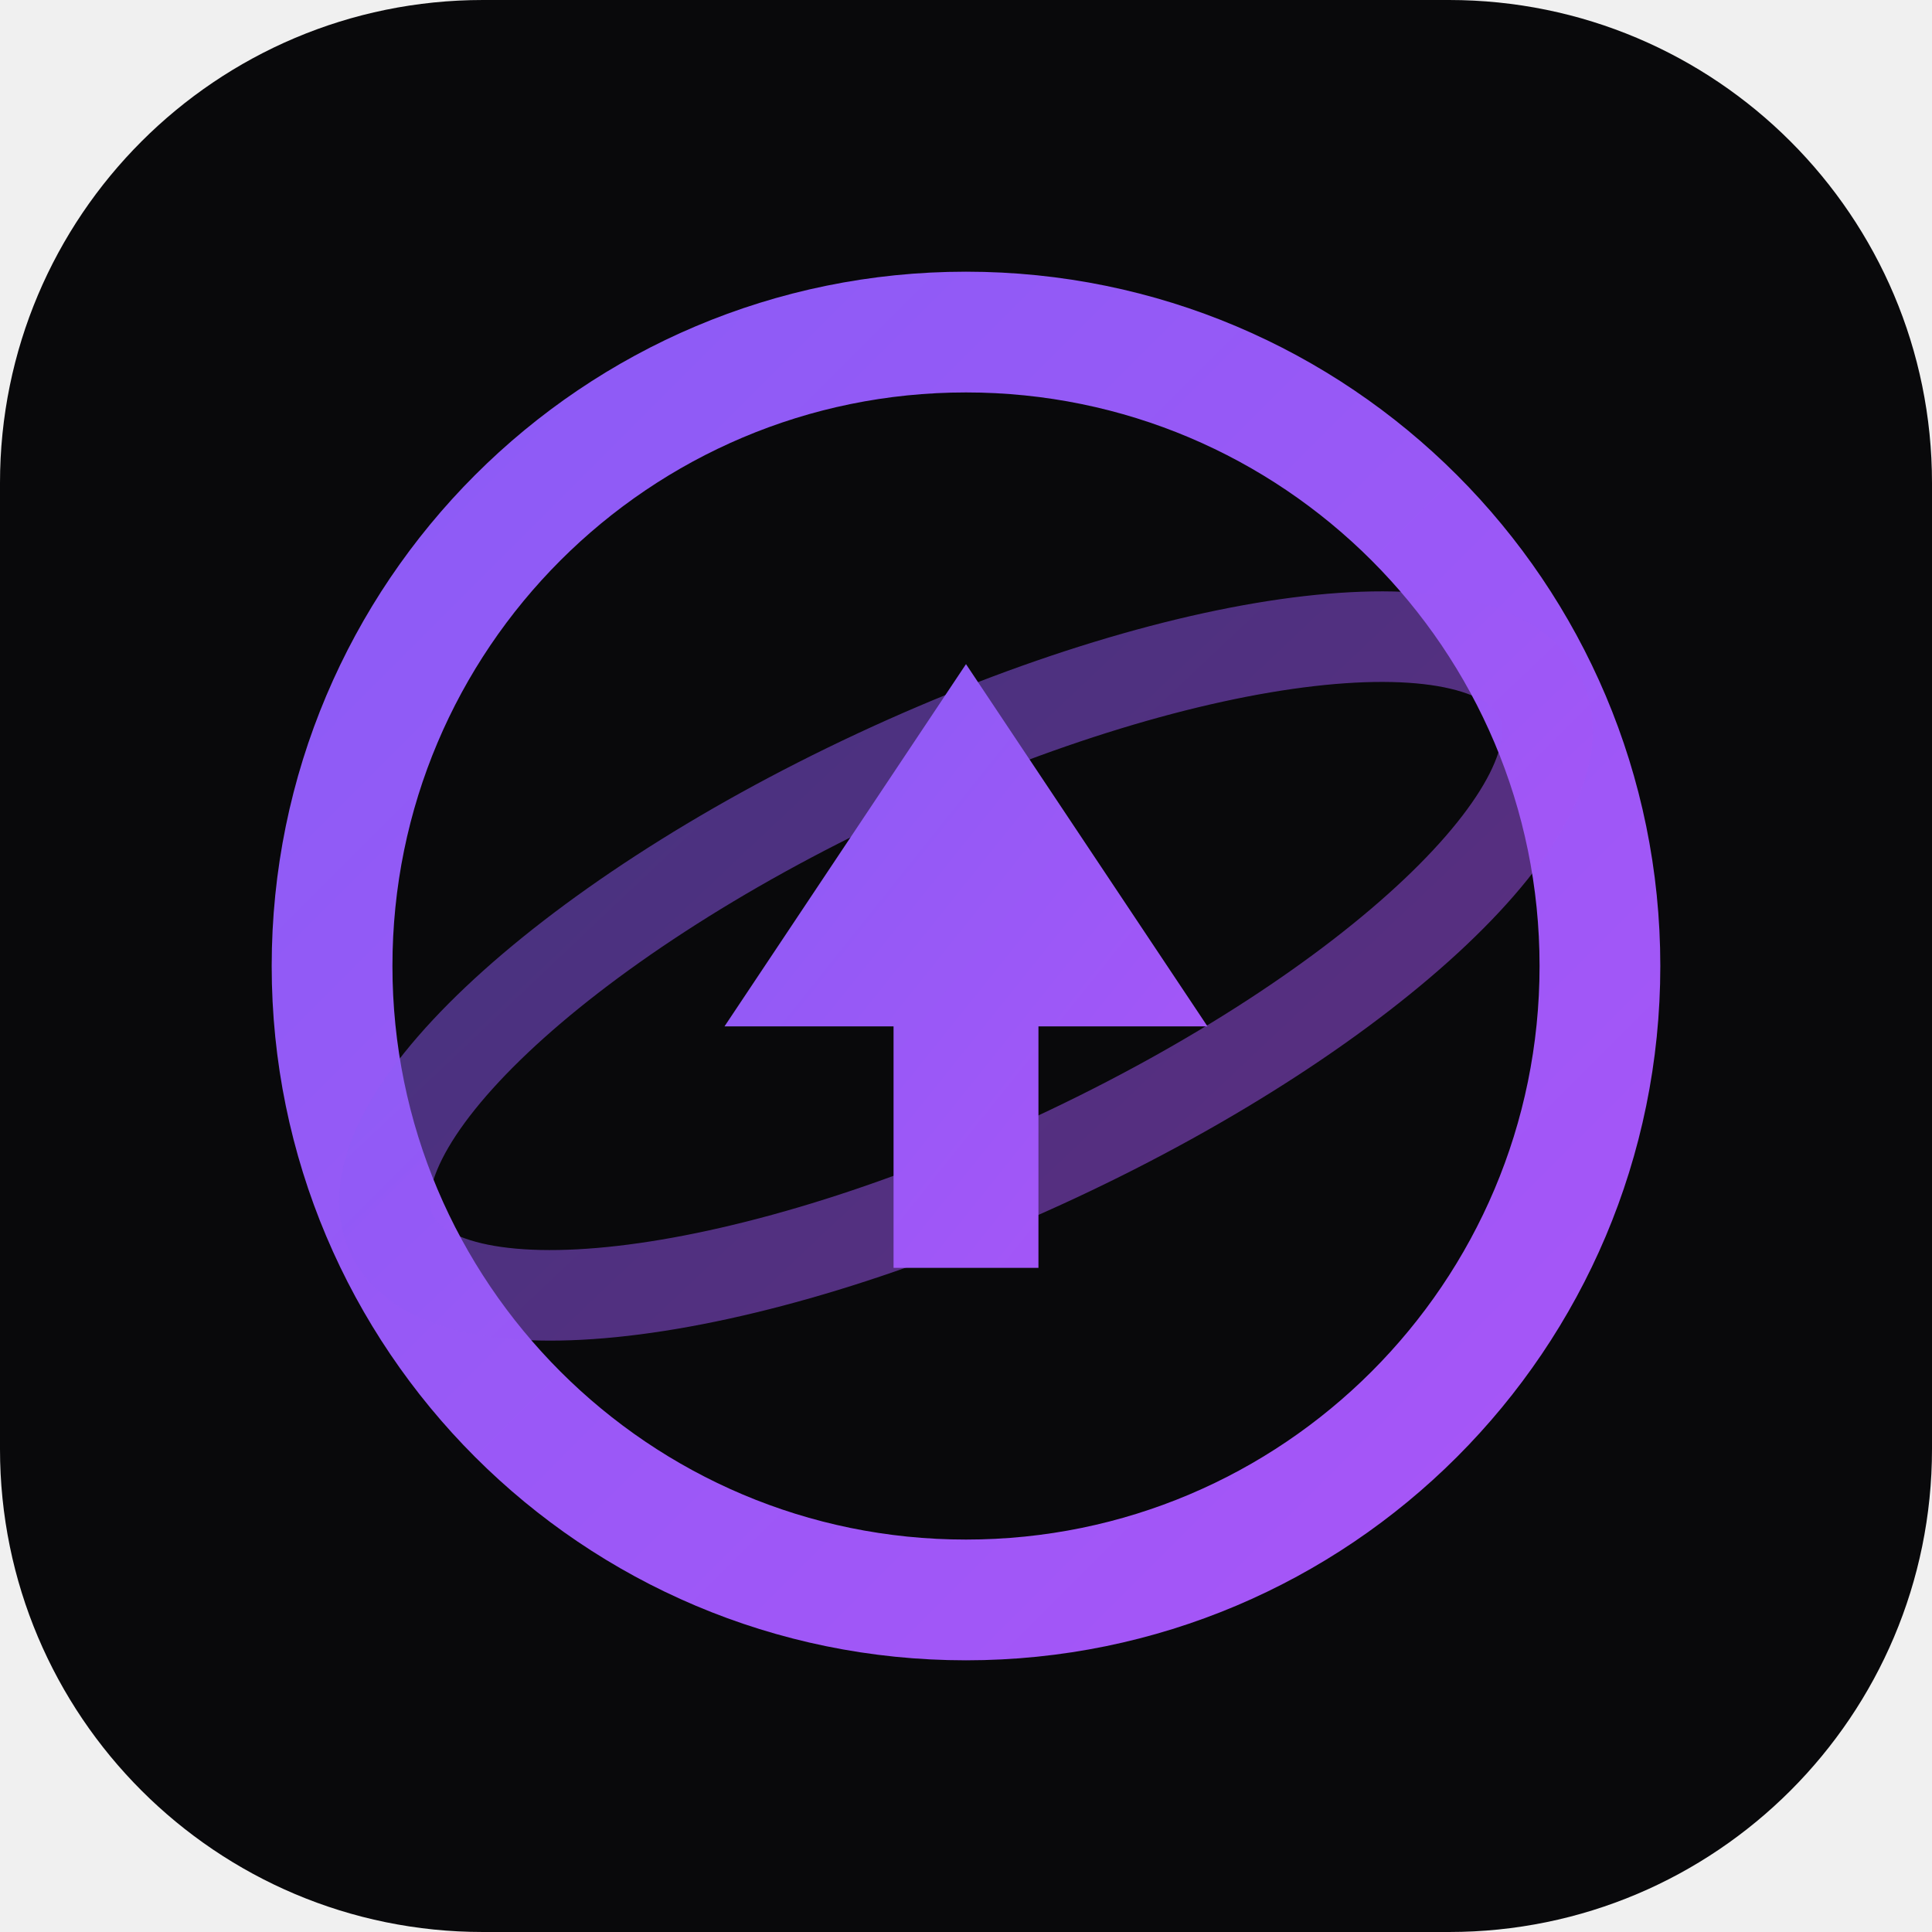
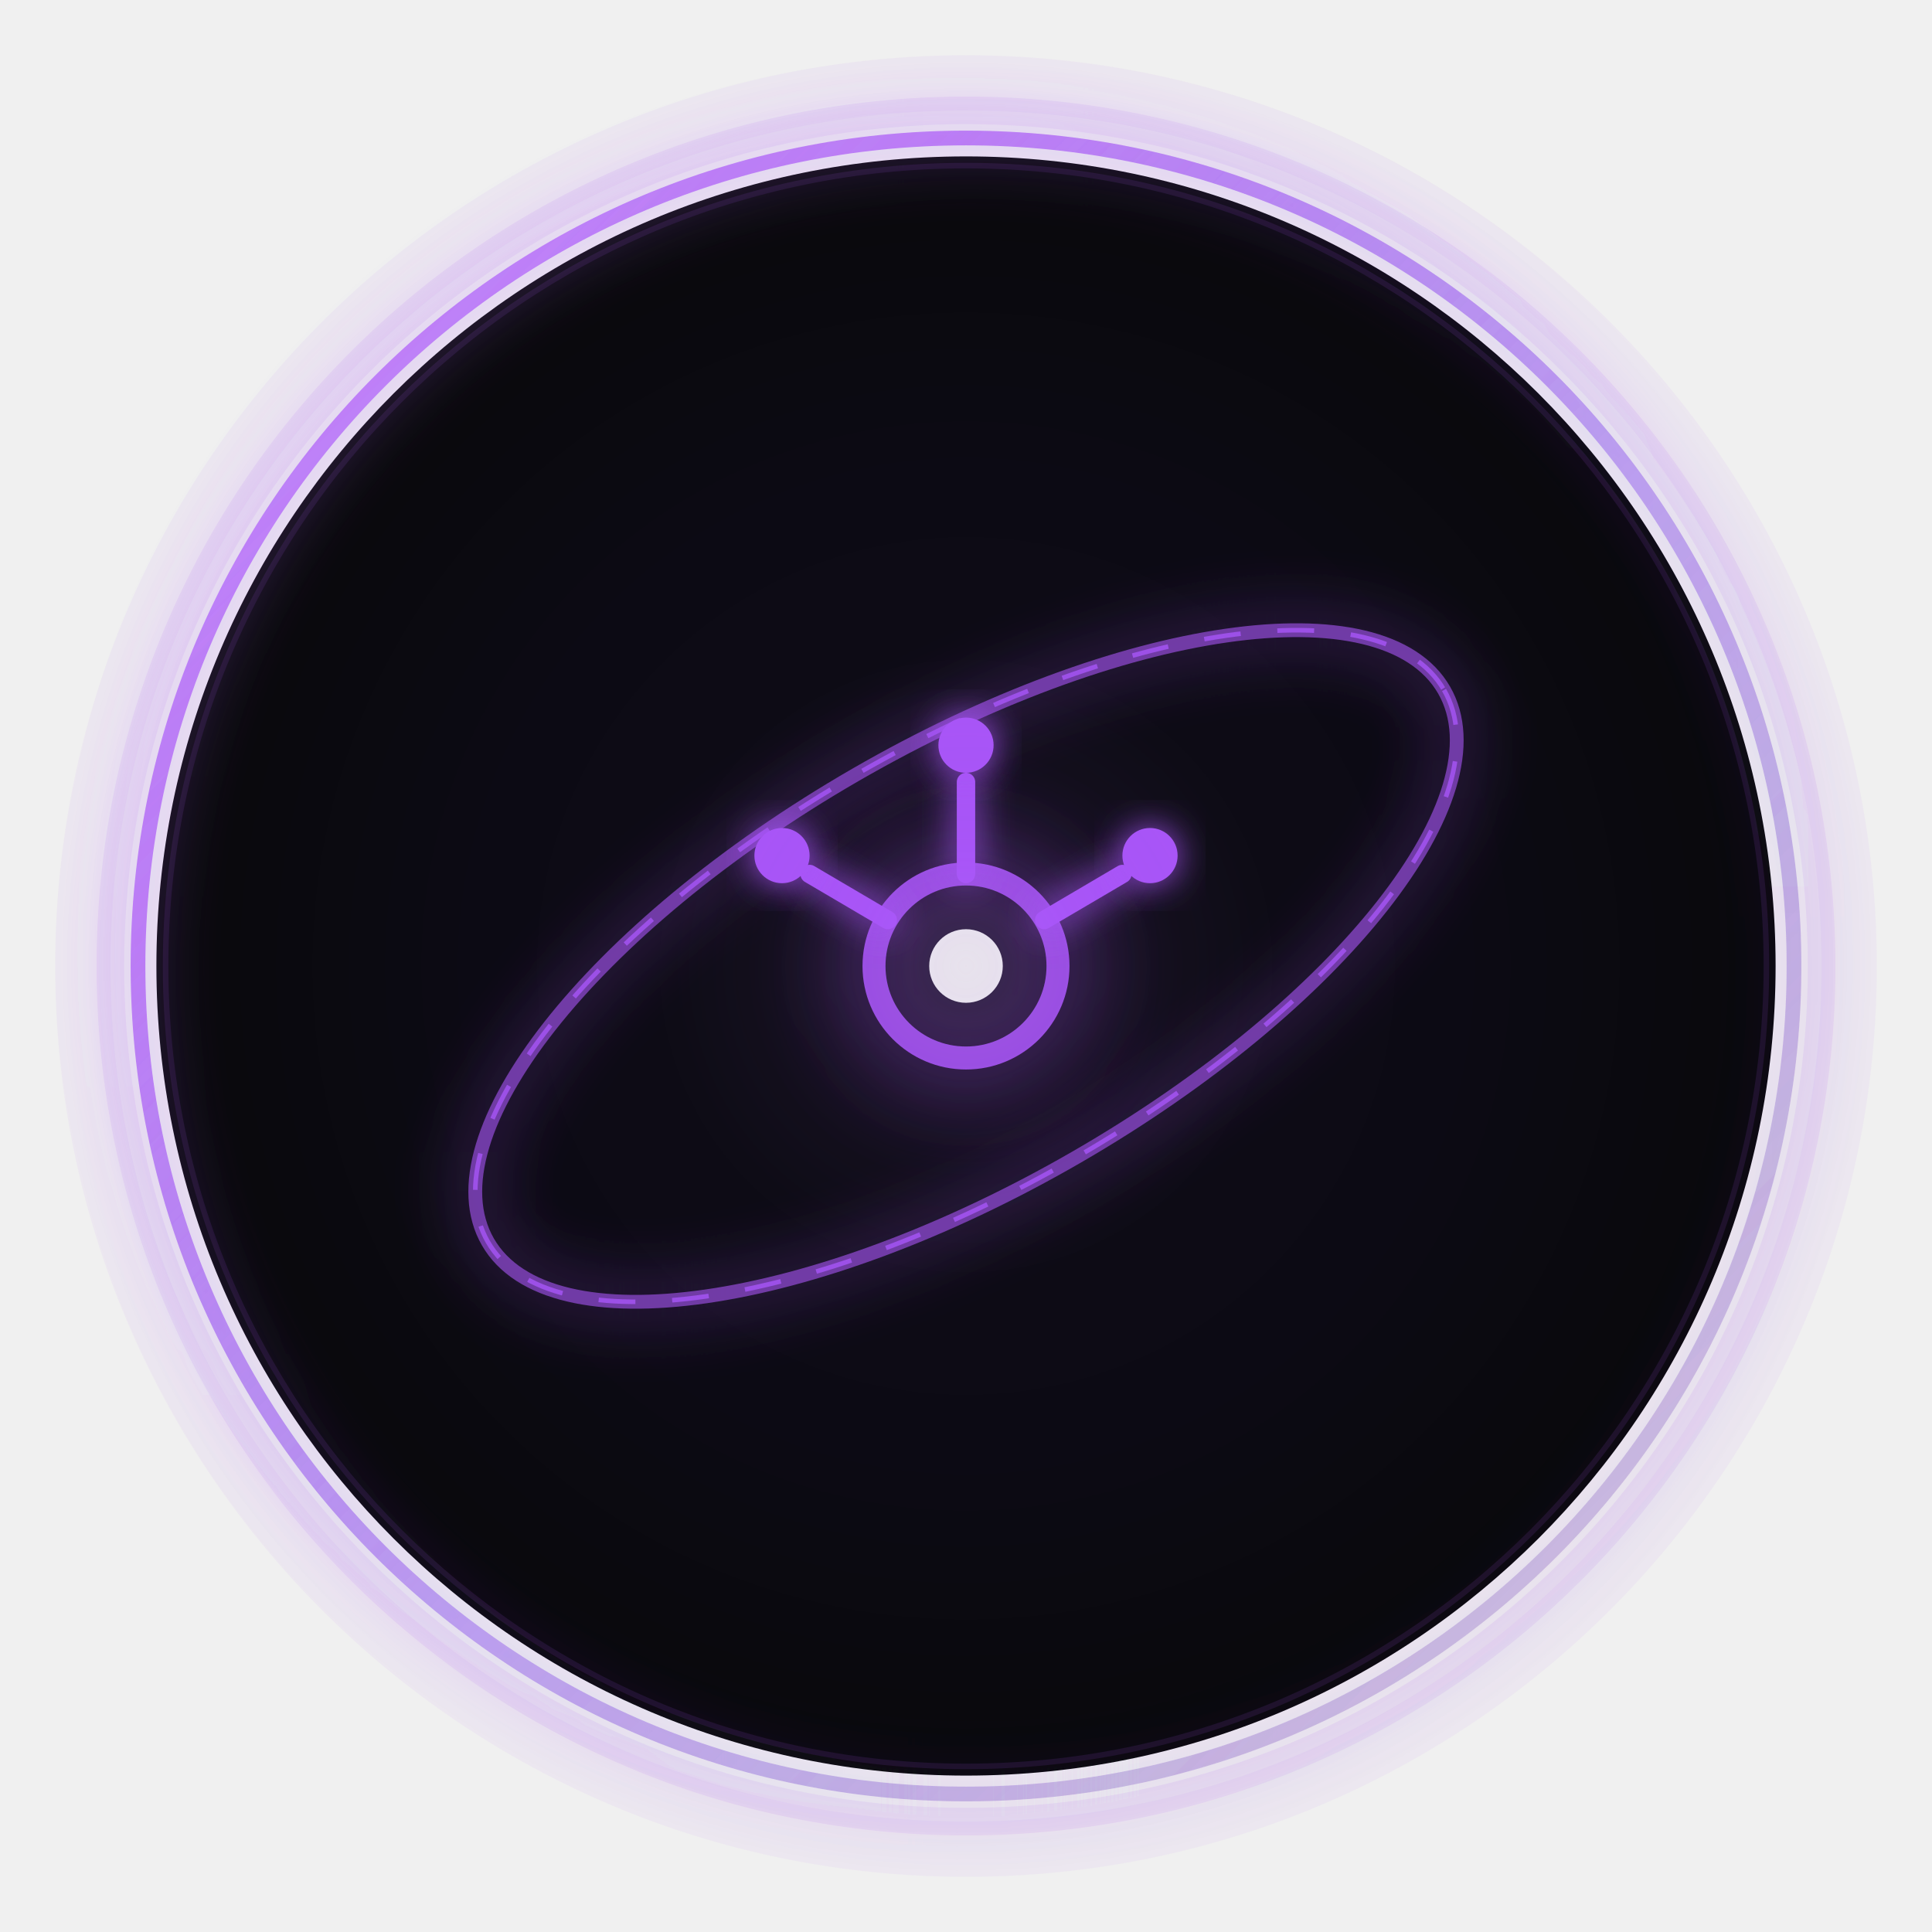
- <svg xmlns="http://www.w3.org/2000/svg" viewBox="0 0 32 32">
+ <svg xmlns="http://www.w3.org/2000/svg" width="210" height="210" viewBox="0 0 210 210" fill="none">
  <defs>
-     <linearGradient id="vg" x1="0%" y1="0%" x2="100%" y2="100%">
-       <stop offset="0%" stop-color="#8b5cf6" />
-       <stop offset="100%" stop-color="#a855f7" />
+     <filter id="ringGlow" x="-30%" y="-30%" width="160%" height="160%">
+       <feGaussianBlur stdDeviation="3.5" result="blur" />
+       <feComposite in="SourceGraphic" in2="blur" operator="over" />
+     </filter>
+     <filter id="violetBloom" x="-200%" y="-200%" width="500%" height="500%">
+       <feGaussianBlur stdDeviation="5" result="blur" />
+       <feComposite in="SourceGraphic" in2="blur" operator="over" />
+     </filter>
+     <filter id="violetGlow" x="-50%" y="-50%" width="200%" height="200%">
+       <feGaussianBlur stdDeviation="2" result="blur" />
+       <feComposite in="SourceGraphic" in2="blur" operator="over" />
+     </filter>
+     <radialGradient id="voidFill" cx="50%" cy="50%" r="50%">
+       <stop offset="0%" stop-color="#100e18" />
+       <stop offset="60%" stop-color="#0c0a14" />
+       <stop offset="100%" stop-color="#09090b" />
+     </radialGradient>
+     <linearGradient id="ringHighlight" x1="0%" y1="0%" x2="100%" y2="100%">
+       <stop offset="0%" stop-color="#c084fc" stop-opacity="0.9" />
+       <stop offset="25%" stop-color="#a855f7" stop-opacity="0.7" />
+       <stop offset="55%" stop-color="#7c3aed" stop-opacity="0.4" />
+       <stop offset="100%" stop-color="#4c1d95" stop-opacity="0.15" />
    </linearGradient>
-     <linearGradient id="vg2" x1="0%" y1="0%" x2="100%" y2="100%">
-       <stop offset="0%" stop-color="#8b5cf6" stop-opacity="0.5" />
-       <stop offset="100%" stop-color="#a855f7" stop-opacity="0.5" />
-     </linearGradient>
+     <radialGradient id="centreBloom" cx="50%" cy="50%" r="50%">
+       <stop offset="0%" stop-color="#d8b4fe" stop-opacity="0.8" />
+       <stop offset="40%" stop-color="#a855f7" stop-opacity="0.4" />
+       <stop offset="100%" stop-color="#a855f7" stop-opacity="0" />
+     </radialGradient>
+     <radialGradient id="outerGlow" cx="50%" cy="50%" r="50%">
+       <stop offset="70%" stop-color="#a855f7" stop-opacity="0" />
+       <stop offset="85%" stop-color="#a855f7" stop-opacity="0.05" />
+       <stop offset="100%" stop-color="#a855f7" stop-opacity="0" />
+     </radialGradient>
  </defs>
-   <rect width="32" height="32" rx="8" fill="#09090b" />
-   <circle cx="16" cy="16" r="10.5" fill="none" stroke="url(#vg)" stroke-width="2" />
-   <ellipse cx="16" cy="16" rx="10.5" ry="3.5" fill="none" stroke="url(#vg2)" stroke-width="1.5" transform="rotate(-25 16 16)" />
-   <path d="M16 11 L20 17 L17.2 17 L17.2 21 L14.8 21 L14.8 17 L12 17 Z" fill="url(#vg)" />
+   <circle cx="105" cy="105" r="100" fill="url(#outerGlow)" />
+   <circle cx="105" cy="105" r="88" fill="url(#voidFill)" />
+   <circle cx="105" cy="105" r="96" stroke="#a855f7" stroke-width="6" stroke-opacity="0.06" fill="none" />
+   <circle cx="105" cy="105" r="93" stroke="#a855f7" stroke-width="3" stroke-opacity="0.10" fill="none" />
+   <circle cx="105" cy="105" r="90" stroke="url(#ringHighlight)" stroke-width="1.6" fill="none" filter="url(#ringGlow)" />
+   <circle cx="105" cy="105" r="87" stroke="#a855f7" stroke-width="0.6" stroke-opacity="0.12" fill="none" />
+   <g transform="translate(105, 105)">
+     <g filter="url(#ringGlow)">
+       <ellipse cx="0" cy="0" rx="60" ry="24" transform="rotate(-30)" stroke="#a855f7" stroke-width="1.5" stroke-opacity="0.6" fill="none" />
+       <ellipse cx="0" cy="0" rx="60" ry="24" transform="rotate(-30)" stroke="#a855f7" stroke-width="0.5" stroke-dasharray="4 4" stroke-opacity="0.8" fill="none" />
+     </g>
+     <circle cx="0" cy="0" r="10" fill="none" stroke="#a855f7" stroke-width="2.5" filter="url(#violetBloom)" opacity="0.9" />
+     <circle cx="0" cy="0" r="4" fill="#ffffff" opacity="0.9" />
+     <path d="M0 -10 L0 -20 M-8.5 -5 L-17 -10 M8.5 -5 L17 -10" stroke="#a855f7" stroke-width="2" stroke-linecap="round" filter="url(#violetGlow)" />
+     <circle cx="0" cy="-24" r="3" fill="#a855f7" filter="url(#violetGlow)" />
+     <circle cx="-20" cy="-12" r="3" fill="#a855f7" filter="url(#violetGlow)" />
+     <circle cx="20" cy="-12" r="3" fill="#a855f7" filter="url(#violetGlow)" />
+     <path d="M-20 16 L20 16" stroke="#a855f7" stroke-width="2" stroke-linecap="round" filter="url(#violetGlow)" opacity="0.6" />
+     <path d="M-10 22 L10 22" stroke="#a855f7" stroke-width="2" stroke-linecap="round" filter="url(#violetGlow)" opacity="0.3" />
+   </g>
+   <circle cx="105" cy="105" r="32" fill="url(#centreBloom)" fill-opacity="0.15" />
</svg>
